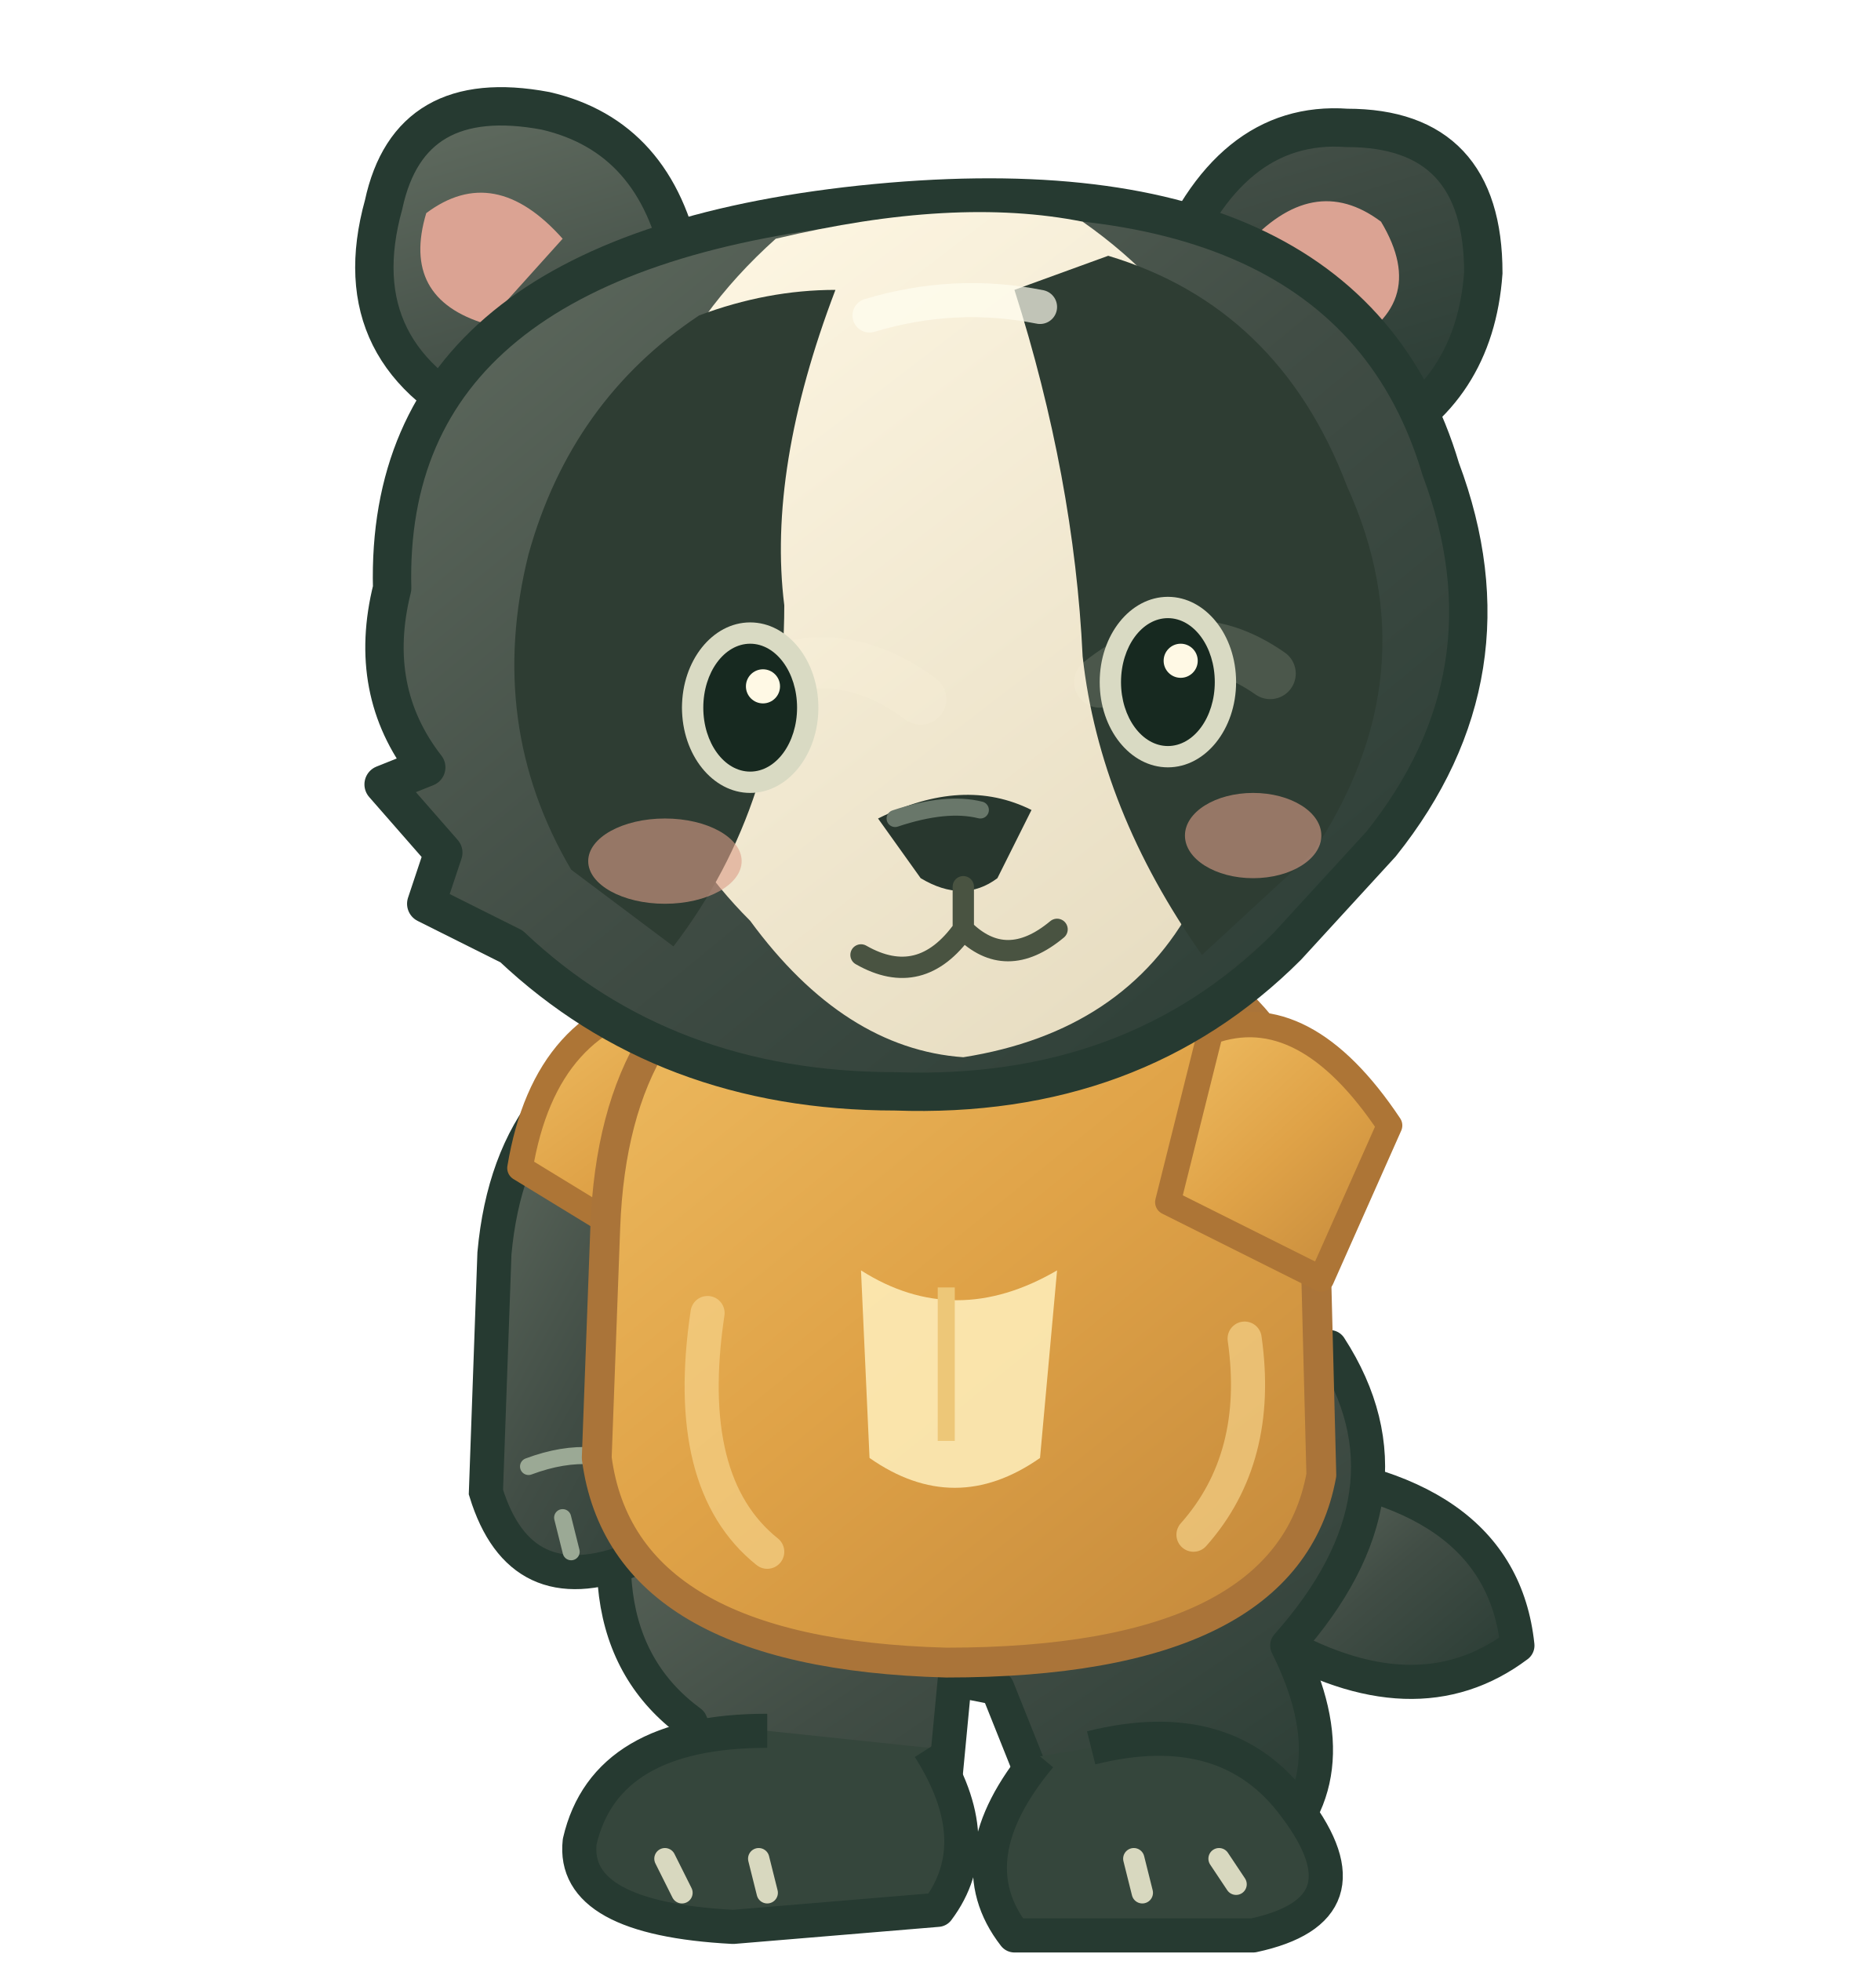
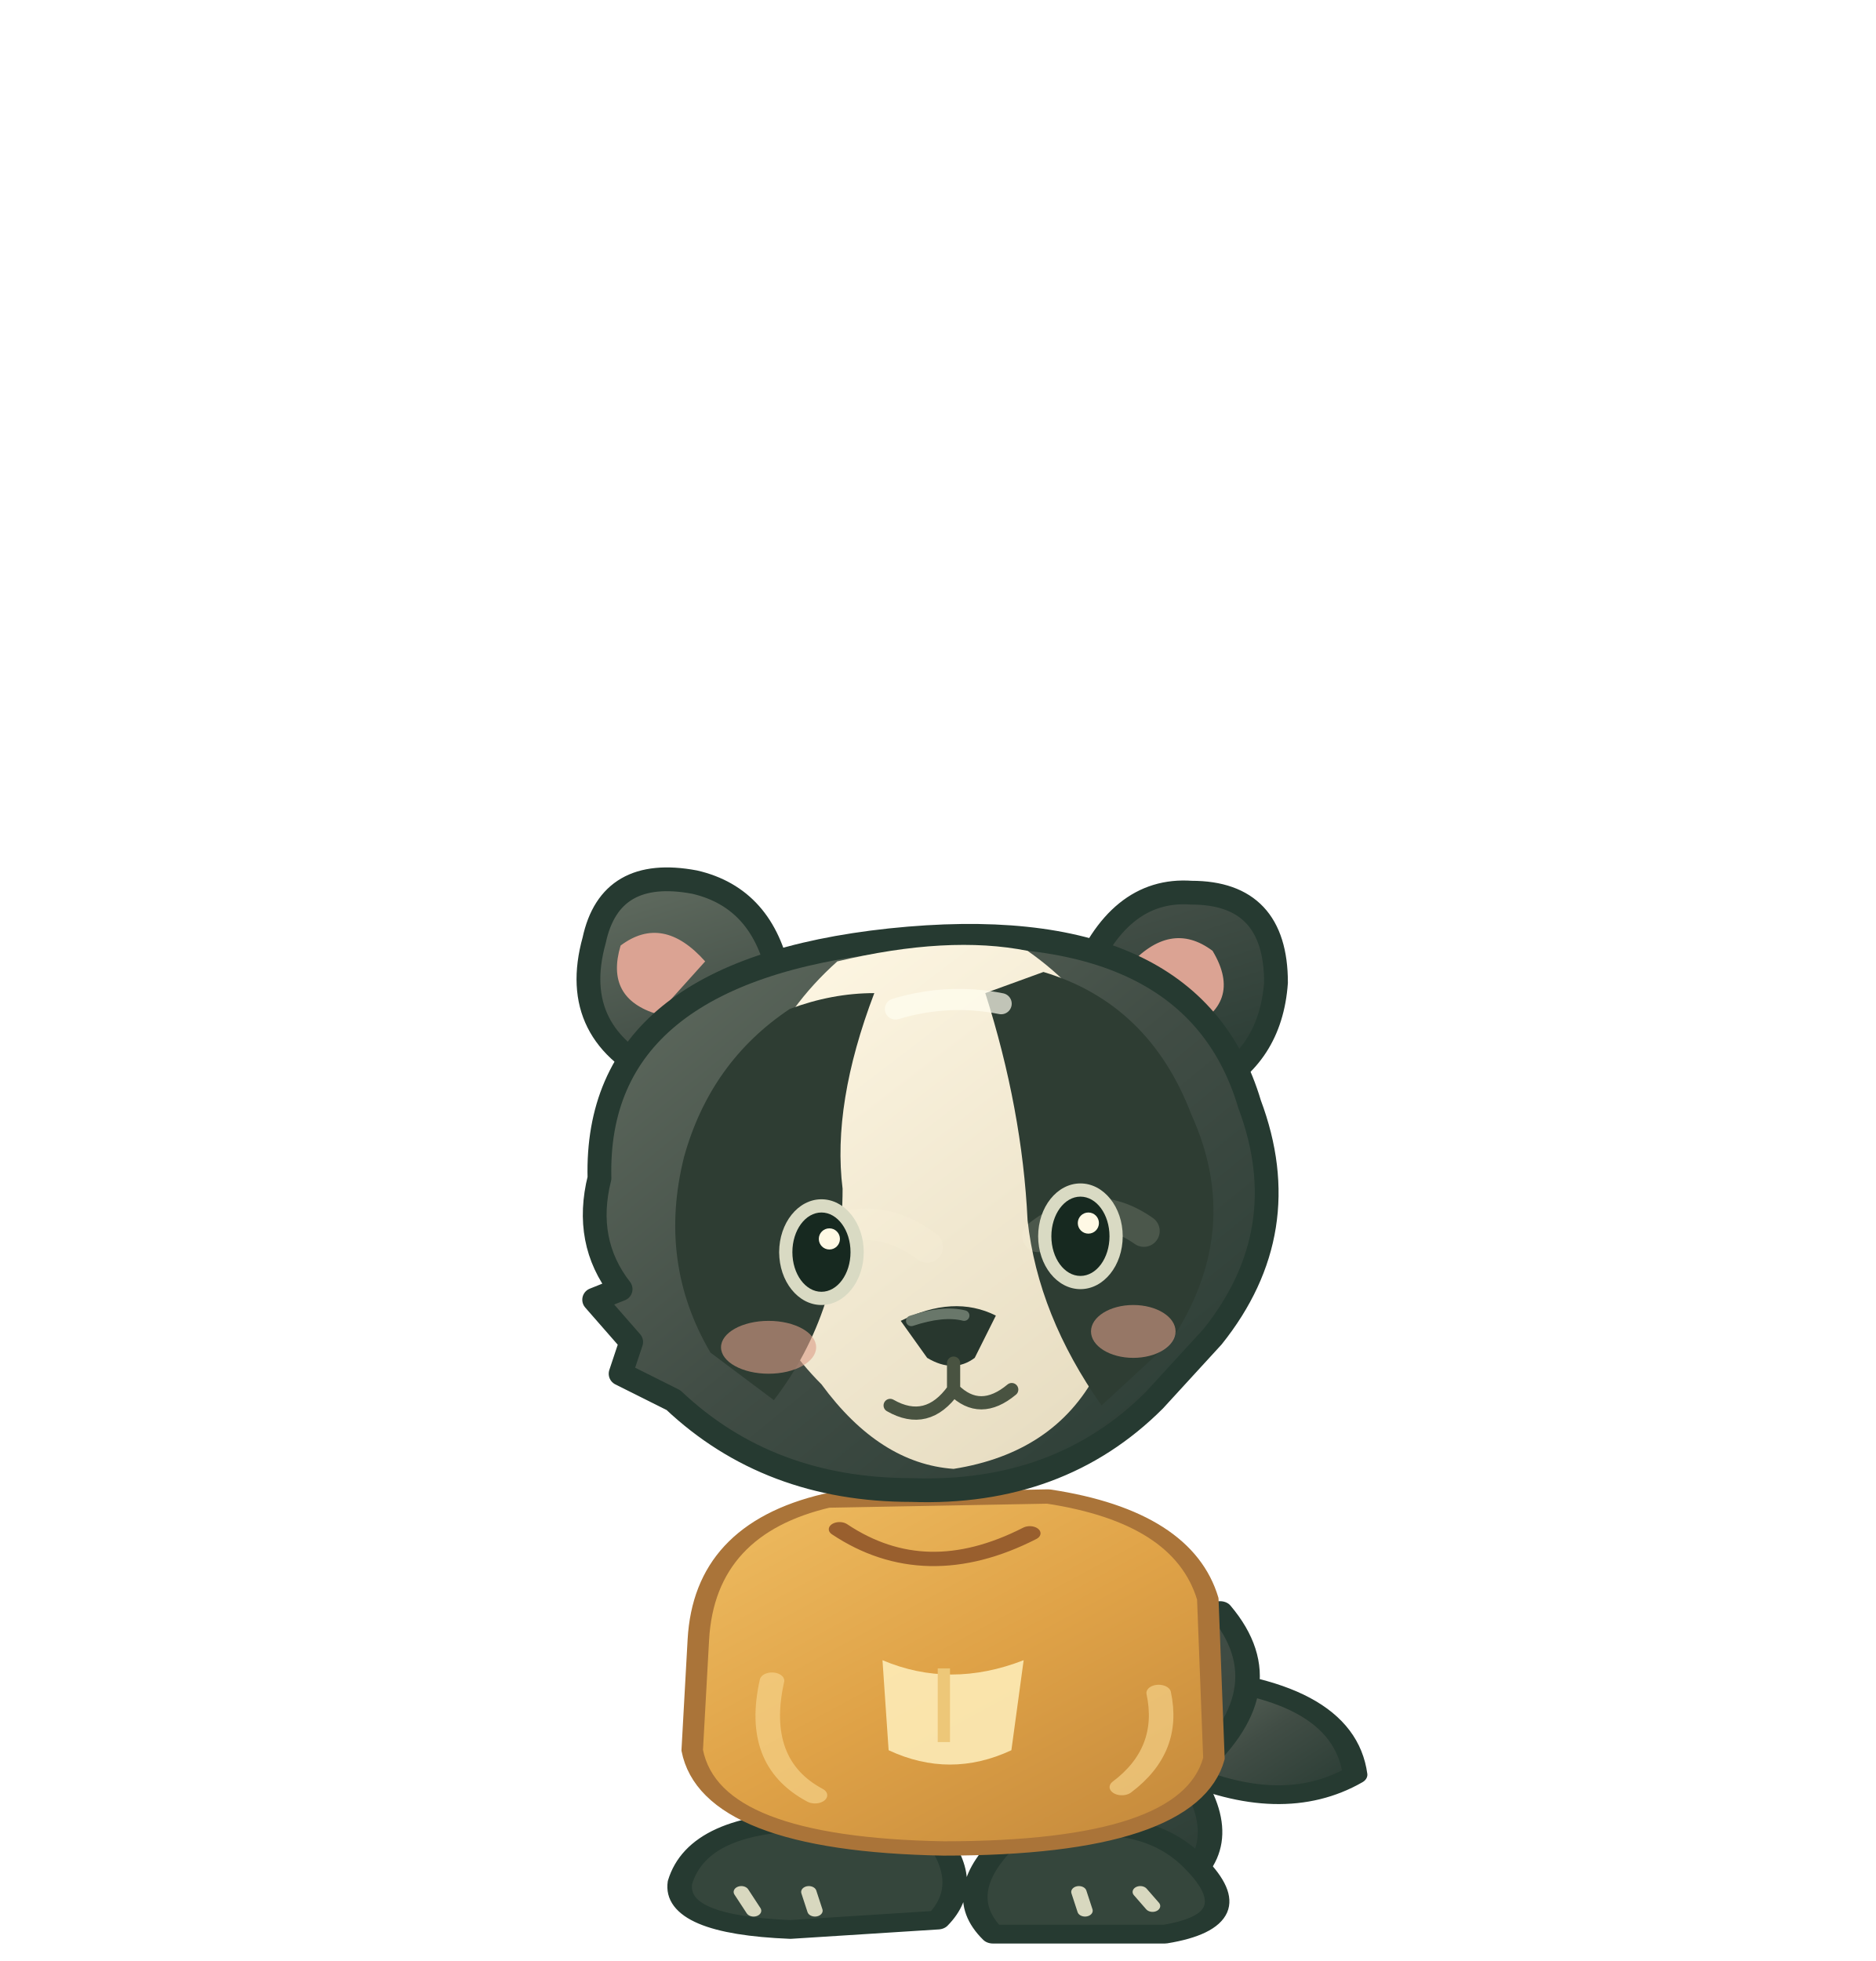
<svg xmlns="http://www.w3.org/2000/svg" viewBox="0 0 220 230">
  <defs>
    <linearGradient id="fur" x1="0" y1="0" x2="1" y2="1">
      <stop stop-color="#626d61" />
      <stop offset=".5" stop-color="#414d45" />
      <stop offset="1" stop-color="#283b33" />
    </linearGradient>
    <linearGradient id="shirt" x1="0" y1="0" x2=".8" y2="1">
      <stop stop-color="#efbd62" />
      <stop offset=".55" stop-color="#dfa247" />
      <stop offset="1" stop-color="#c78c3d" />
    </linearGradient>
    <linearGradient id="cream" x1="0" y1="0" x2=".6" y2="1">
      <stop stop-color="#fff8e5" />
      <stop offset="1" stop-color="#e8dec3" />
    </linearGradient>
  </defs>
-   <path d="M148 172q28 2 30 21-12 9-29-1" fill="url(#fur)" stroke="#263a31" stroke-width="4" stroke-linejoin="round" />
-   <path d="M76 164q-10 27 5 38l7 16h22l2-21 5 1 8 20h23q11-9 3-25 16-18 5-35Z" fill="url(#fur)" stroke="#263a31" stroke-width="4" stroke-linejoin="round" />
-   <path d="M90 203q-19 0-22 13-1 9 18 10l24-2q6-8-1-19m19 0q16-4 24 7 9 12-5 15h-28q-7-9 3-21" fill="#35463c" stroke="#263a31" stroke-width="4" stroke-linejoin="round" />
-   <path d="M78 218l2 4m9-4 1 4m43-4 1 4m9-4 2 3" fill="none" stroke="#d8d8bf" stroke-width="2.5" stroke-linecap="round" />
-   <path d="M80 120q-20 5-22 27l-1 28q4 13 17 8 7-4 9-16l9-27Z" fill="url(#fur)" stroke="#263a31" stroke-width="4" />
-   <path d="M79 117q-15 2-18 20l18 11 16-18Z" fill="url(#shirt)" stroke="#ad7536" stroke-width="3" stroke-linejoin="round" />
-   <path d="M62 172q8-3 14 1m-10 5 1 4m6-5 1 3" fill="none" stroke="#9ba995" stroke-width="2" stroke-linecap="round" />
-   <path d="M92 110q-20 7-21 34l-1 27q3 23 41 24 40 0 44-22l-1-39q-4-20-26-25Z" fill="url(#shirt)" stroke="#aa7439" stroke-width="3.5" stroke-linejoin="round" />
-   <path d="M83 154q-3 20 7 28m56-25q2 14-6 23" fill="none" stroke="#f8d58d" stroke-width="4" stroke-linecap="round" opacity=".65" />
-   <path d="M94 117q14 14 31 1" fill="none" stroke="#995f2e" stroke-width="3.5" stroke-linecap="round" />
-   <path d="M101 149q11 7 23 0l-2 22q-10 7-20 0Z" fill="#fff0bd" opacity=".85" />
-   <path d="M111 151v18" fill="none" stroke="#edc778" stroke-width="2" />
-   <path d="M142 121q11-4 21 11l-8 18-18-9Z" fill="url(#shirt)" stroke="#ad7536" stroke-width="3" stroke-linejoin="round" />
-   <path d="M58 50q-18-8-13-26 3-14 19-11 13 3 16 18m57 1q7-18 21-17 16 0 16 17-1 14-13 20" fill="url(#fur)" stroke="#263a31" stroke-width="4.5" />
-   <path d="M57 38q-10-3-7-13 8-6 16 3m80 1q8-9 16-3 6 10-5 15" fill="#dba393" />
-   <path d="M46 69q-1-39 55-45 57-6 68 31 9 24-7 44l-11 12q-18 18-46 17-27 0-45-17l-10-5 2-6-7-8 5-2q-7-9-4-21Z" fill="url(#fur)" stroke="#263a31" stroke-width="4.5" stroke-linejoin="round" />
-   <path d="M91 28q-19 17-18 43 0 22 15 37 11 15 25 16 19-3 27-18 13-19 10-40-3-26-23-40-15-3-36 2Z" fill="url(#cream)" />
-   <path d="M82 37q-15 10-20 28-5 20 5 37l12 9q13-17 13-40-2-16 6-37-8 0-16 3Zm48-7q20 6 28 27 10 22-4 43l-13 12q-12-17-14-35-1-21-8-43Z" fill="#2e3d33" />
-   <path d="M83 83q13-10 25-1m21-2q10-8 20-1" fill="none" stroke="#fff8df" stroke-width="6" stroke-linecap="round" opacity=".14" />
-   <ellipse cx="88" cy="83" rx="8" ry="10" fill="#d9dac3" />
-   <ellipse cx="137" cy="80" rx="8" ry="10" fill="#d9dac3" />
-   <ellipse cx="88" cy="83" rx="5.5" ry="7.5" fill="#172920" />
-   <ellipse cx="137" cy="80" rx="5.5" ry="7.5" fill="#172920" />
-   <circle cx="89.5" cy="80.5" r="2" fill="#fff9e5" />
-   <circle cx="138.5" cy="77.5" r="2" fill="#fff9e5" />
-   <ellipse cx="78" cy="101" rx="9" ry="5" fill="#dc9f89" opacity=".6" />
-   <ellipse cx="147" cy="98" rx="8" ry="5" fill="#dc9f89" opacity=".6" />
-   <path d="M103 96q10-5 18-1l-4 8q-4 3-9 0Z" fill="#28372e" />
-   <path d="M105 96q6-2 10-1" fill="none" stroke="#69776a" stroke-width="2" stroke-linecap="round" />
-   <path d="M113 104v5m0 0q-5 7-12 3m12-3q5 5 11 0" fill="none" stroke="#495341" stroke-width="2.5" stroke-linecap="round" />
-   <path d="M102 37q10-3 20-1" fill="none" stroke="#fffdf0" stroke-width="4" stroke-linecap="round" opacity=".7" />
+   <g transform="translate(30.8 102) scale(.72 .55)">
+     <path d="M148 172q28 2 30 21-12 9-29-1" fill="url(#fur)" stroke="#263a31" stroke-width="4" stroke-linejoin="round" />
+     <path d="M76 164q-10 27 5 38l7 16h22l2-21 5 1 8 20h23q11-9 3-25 16-18 5-35Z" fill="url(#fur)" stroke="#263a31" stroke-width="4" stroke-linejoin="round" />
+     <path d="M90 203q-19 0-22 13-1 9 18 10l24-2q6-8-1-19m19 0q16-4 24 7 9 12-5 15h-28q-7-9 3-21" fill="#35463c" stroke="#263a31" stroke-width="4" stroke-linejoin="round" />
+     <path d="M78 218l2 4m9-4 1 4m43-4 1 4m9-4 2 3" fill="none" stroke="#d8d8bf" stroke-width="2.5" stroke-linecap="round" />
+   </g>
+   <g transform="translate(30.8 123.2) scale(.72 .48)">
+     <path d="M92 110q-20 7-21 34l-1 27q3 23 41 24 40 0 44-22l-1-39q-4-20-26-25Z" fill="url(#shirt)" stroke="#aa7439" stroke-width="3.5" stroke-linejoin="round" />
+     <path d="M83 154q-3 20 7 28m56-25q2 14-6 23" fill="none" stroke="#f8d58d" stroke-width="4" stroke-linecap="round" opacity=".65" />
+     <path d="M94 117q14 14 31 1" fill="none" stroke="#995f2e" stroke-width="3.5" stroke-linecap="round" />
+     <path d="M101 149q11 7 23 0l-2 22q-10 7-20 0Z" fill="#fff0bd" opacity=".85" />
+     <path d="M111 151v18" fill="none" stroke="#edc778" stroke-width="2" />
+   </g>
+   <g transform="translate(41.8 95.4) scale(.62)">
+     <path d="M58 50q-18-8-13-26 3-14 19-11 13 3 16 18m57 1q7-18 21-17 16 0 16 17-1 14-13 20" fill="url(#fur)" stroke="#263a31" stroke-width="4.5" />
+     <path d="M57 38q-10-3-7-13 8-6 16 3m80 1q8-9 16-3 6 10-5 15" fill="#dba393" />
+     <path d="M46 69q-1-39 55-45 57-6 68 31 9 24-7 44l-11 12q-18 18-46 17-27 0-45-17l-10-5 2-6-7-8 5-2q-7-9-4-21Z" fill="url(#fur)" stroke="#263a31" stroke-width="4.5" stroke-linejoin="round" />
+     <path d="M91 28q-19 17-18 43 0 22 15 37 11 15 25 16 19-3 27-18 13-19 10-40-3-26-23-40-15-3-36 2Z" fill="url(#cream)" />
+     <path d="M82 37q-15 10-20 28-5 20 5 37l12 9q13-17 13-40-2-16 6-37-8 0-16 3Zm48-7q20 6 28 27 10 22-4 43l-13 12q-12-17-14-35-1-21-8-43Z" fill="#2e3d33" />
+     <path d="M83 83q13-10 25-1m21-2q10-8 20-1" fill="none" stroke="#fff8df" stroke-width="6" stroke-linecap="round" opacity=".14" />
+     <ellipse cx="88" cy="83" rx="8" ry="10" fill="#d9dac3" />
+     <ellipse cx="137" cy="80" rx="8" ry="10" fill="#d9dac3" />
+     <ellipse cx="88" cy="83" rx="5.5" ry="7.5" fill="#172920" />
+     <ellipse cx="137" cy="80" rx="5.5" ry="7.5" fill="#172920" />
+     <circle cx="89.5" cy="80.5" r="2" fill="#fff9e5" />
+     <circle cx="138.5" cy="77.5" r="2" fill="#fff9e5" />
+     <ellipse cx="78" cy="101" rx="9" ry="5" fill="#dc9f89" opacity=".6" />
+     <ellipse cx="147" cy="98" rx="8" ry="5" fill="#dc9f89" opacity=".6" />
+     <path d="M103 96q10-5 18-1l-4 8q-4 3-9 0Z" fill="#28372e" />
+     <path d="M105 96q6-2 10-1" fill="none" stroke="#69776a" stroke-width="2" stroke-linecap="round" />
+     <path d="M113 104v5m0 0q-5 7-12 3m12-3q5 5 11 0" fill="none" stroke="#495341" stroke-width="2.5" stroke-linecap="round" />
+     <path d="M102 37q10-3 20-1" fill="none" stroke="#fffdf0" stroke-width="4" stroke-linecap="round" opacity=".7" />
+   </g>
</svg>
